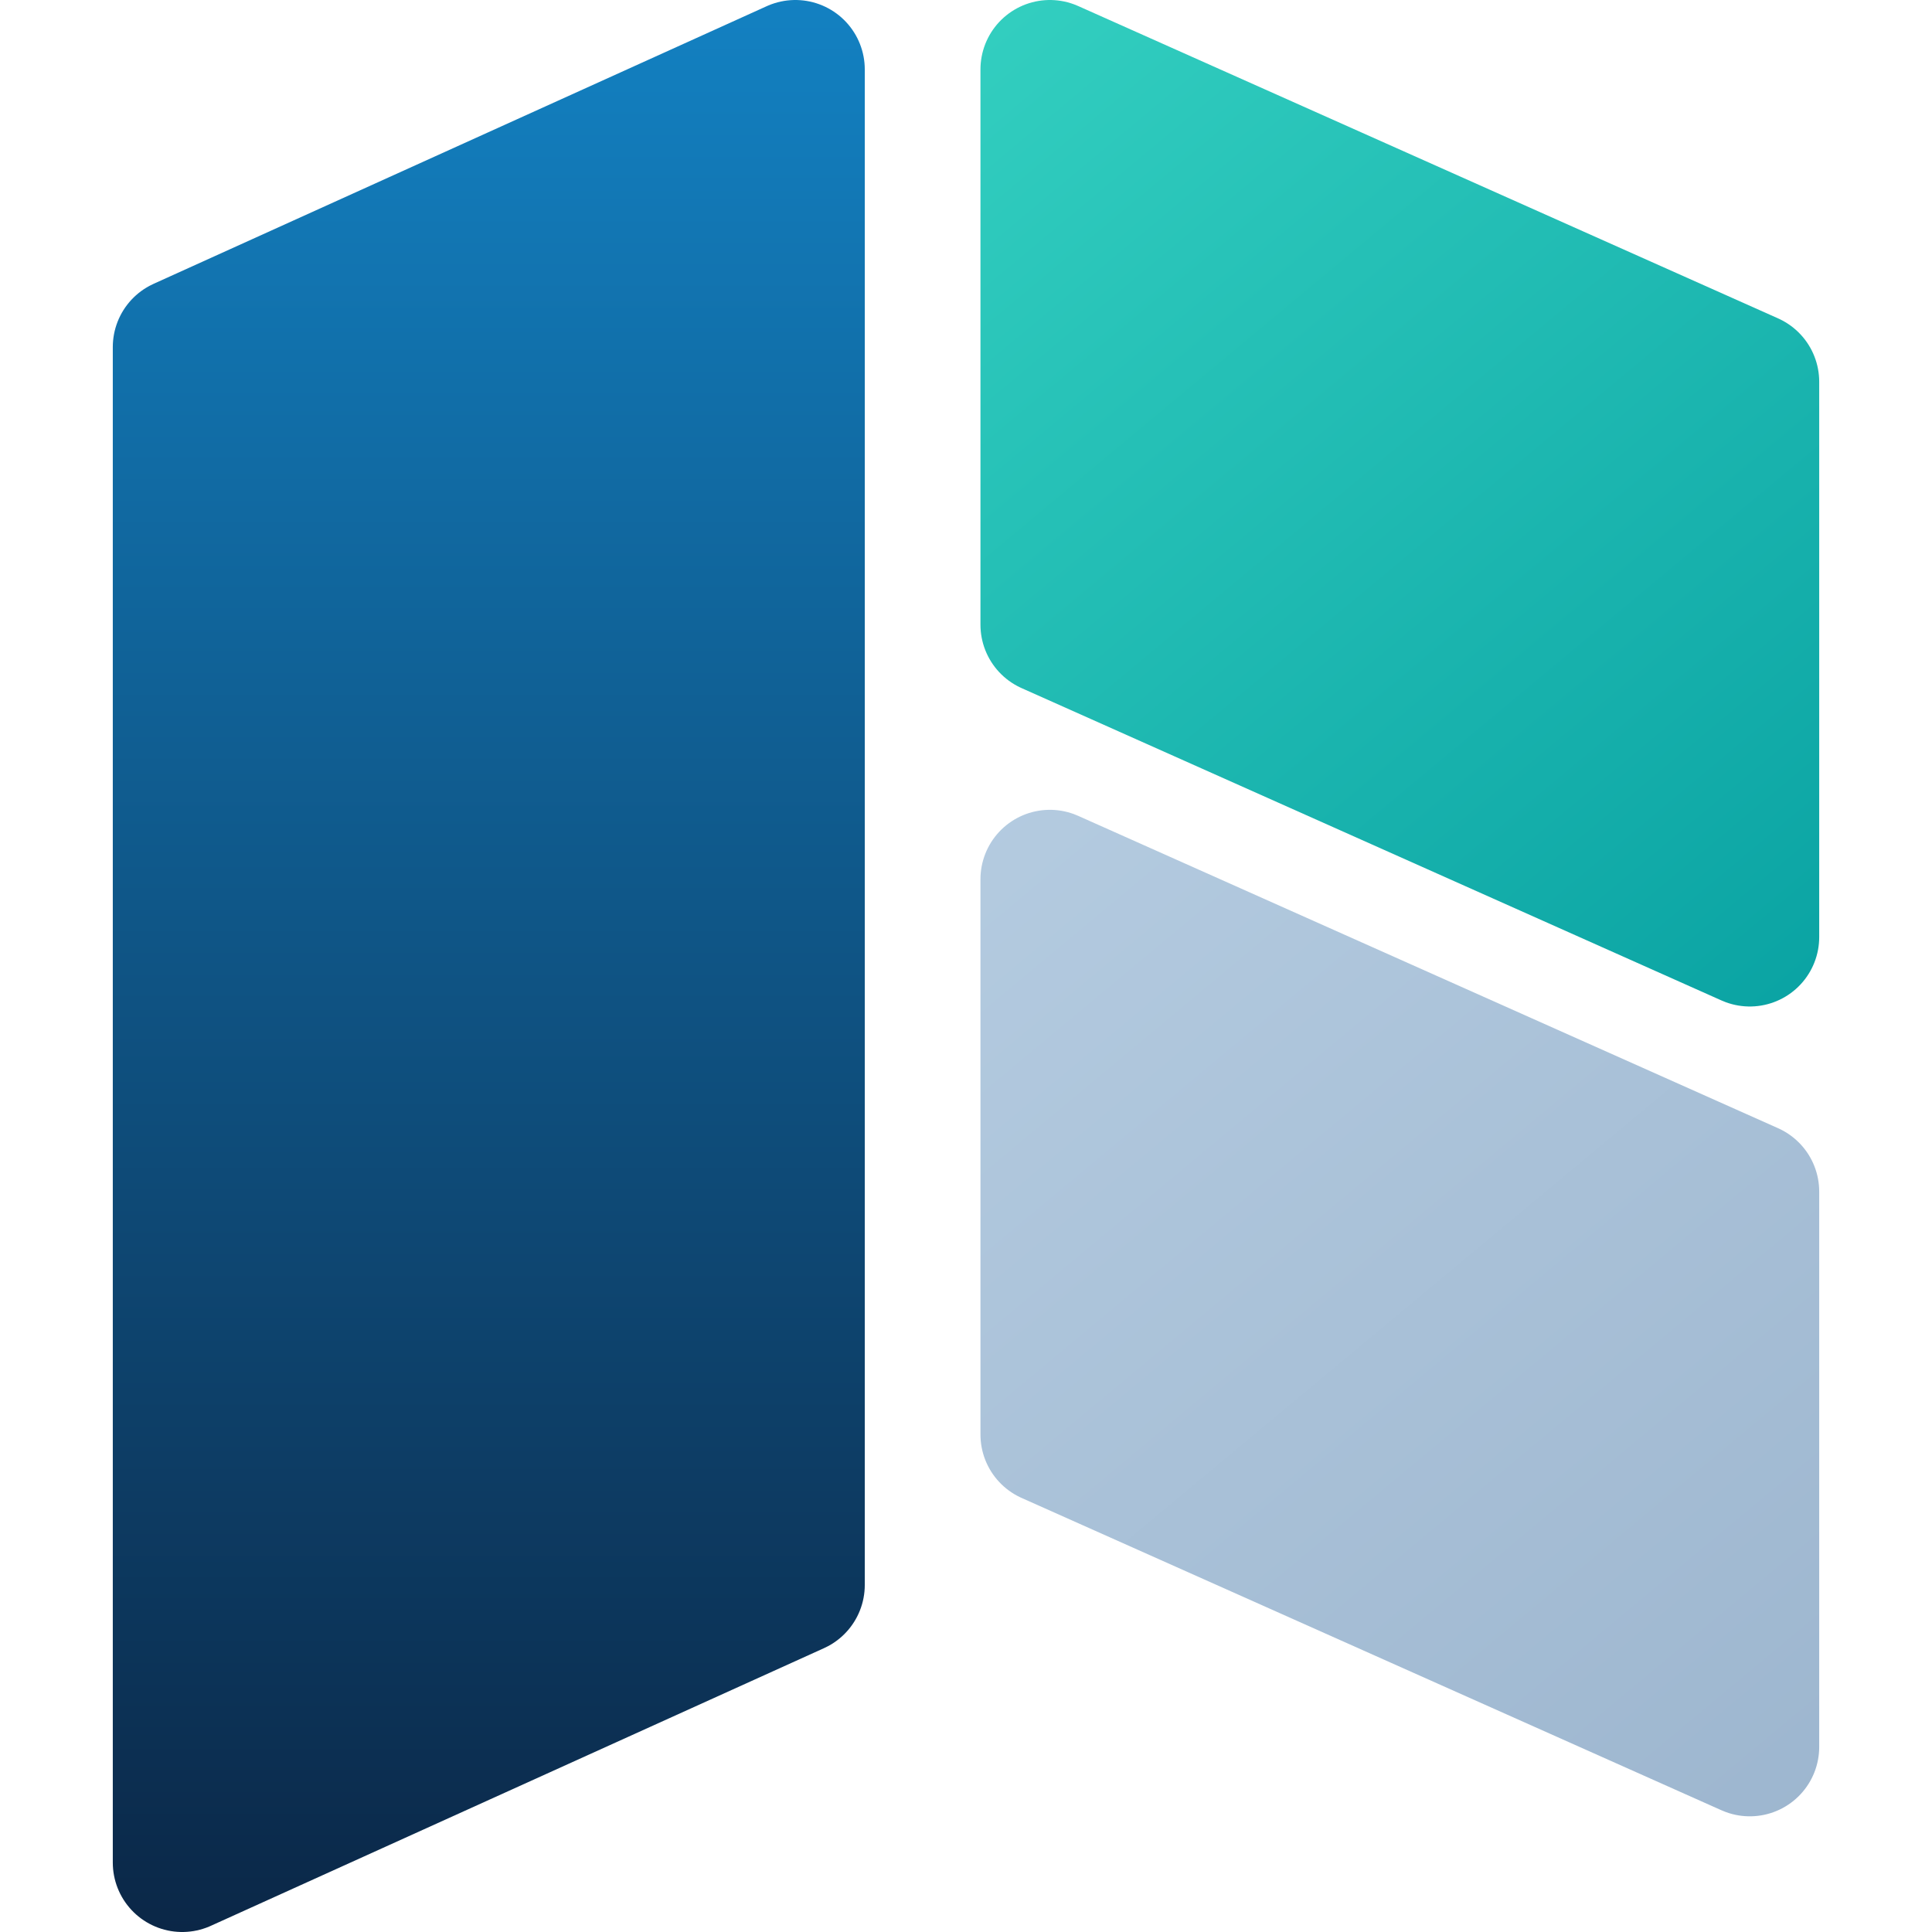
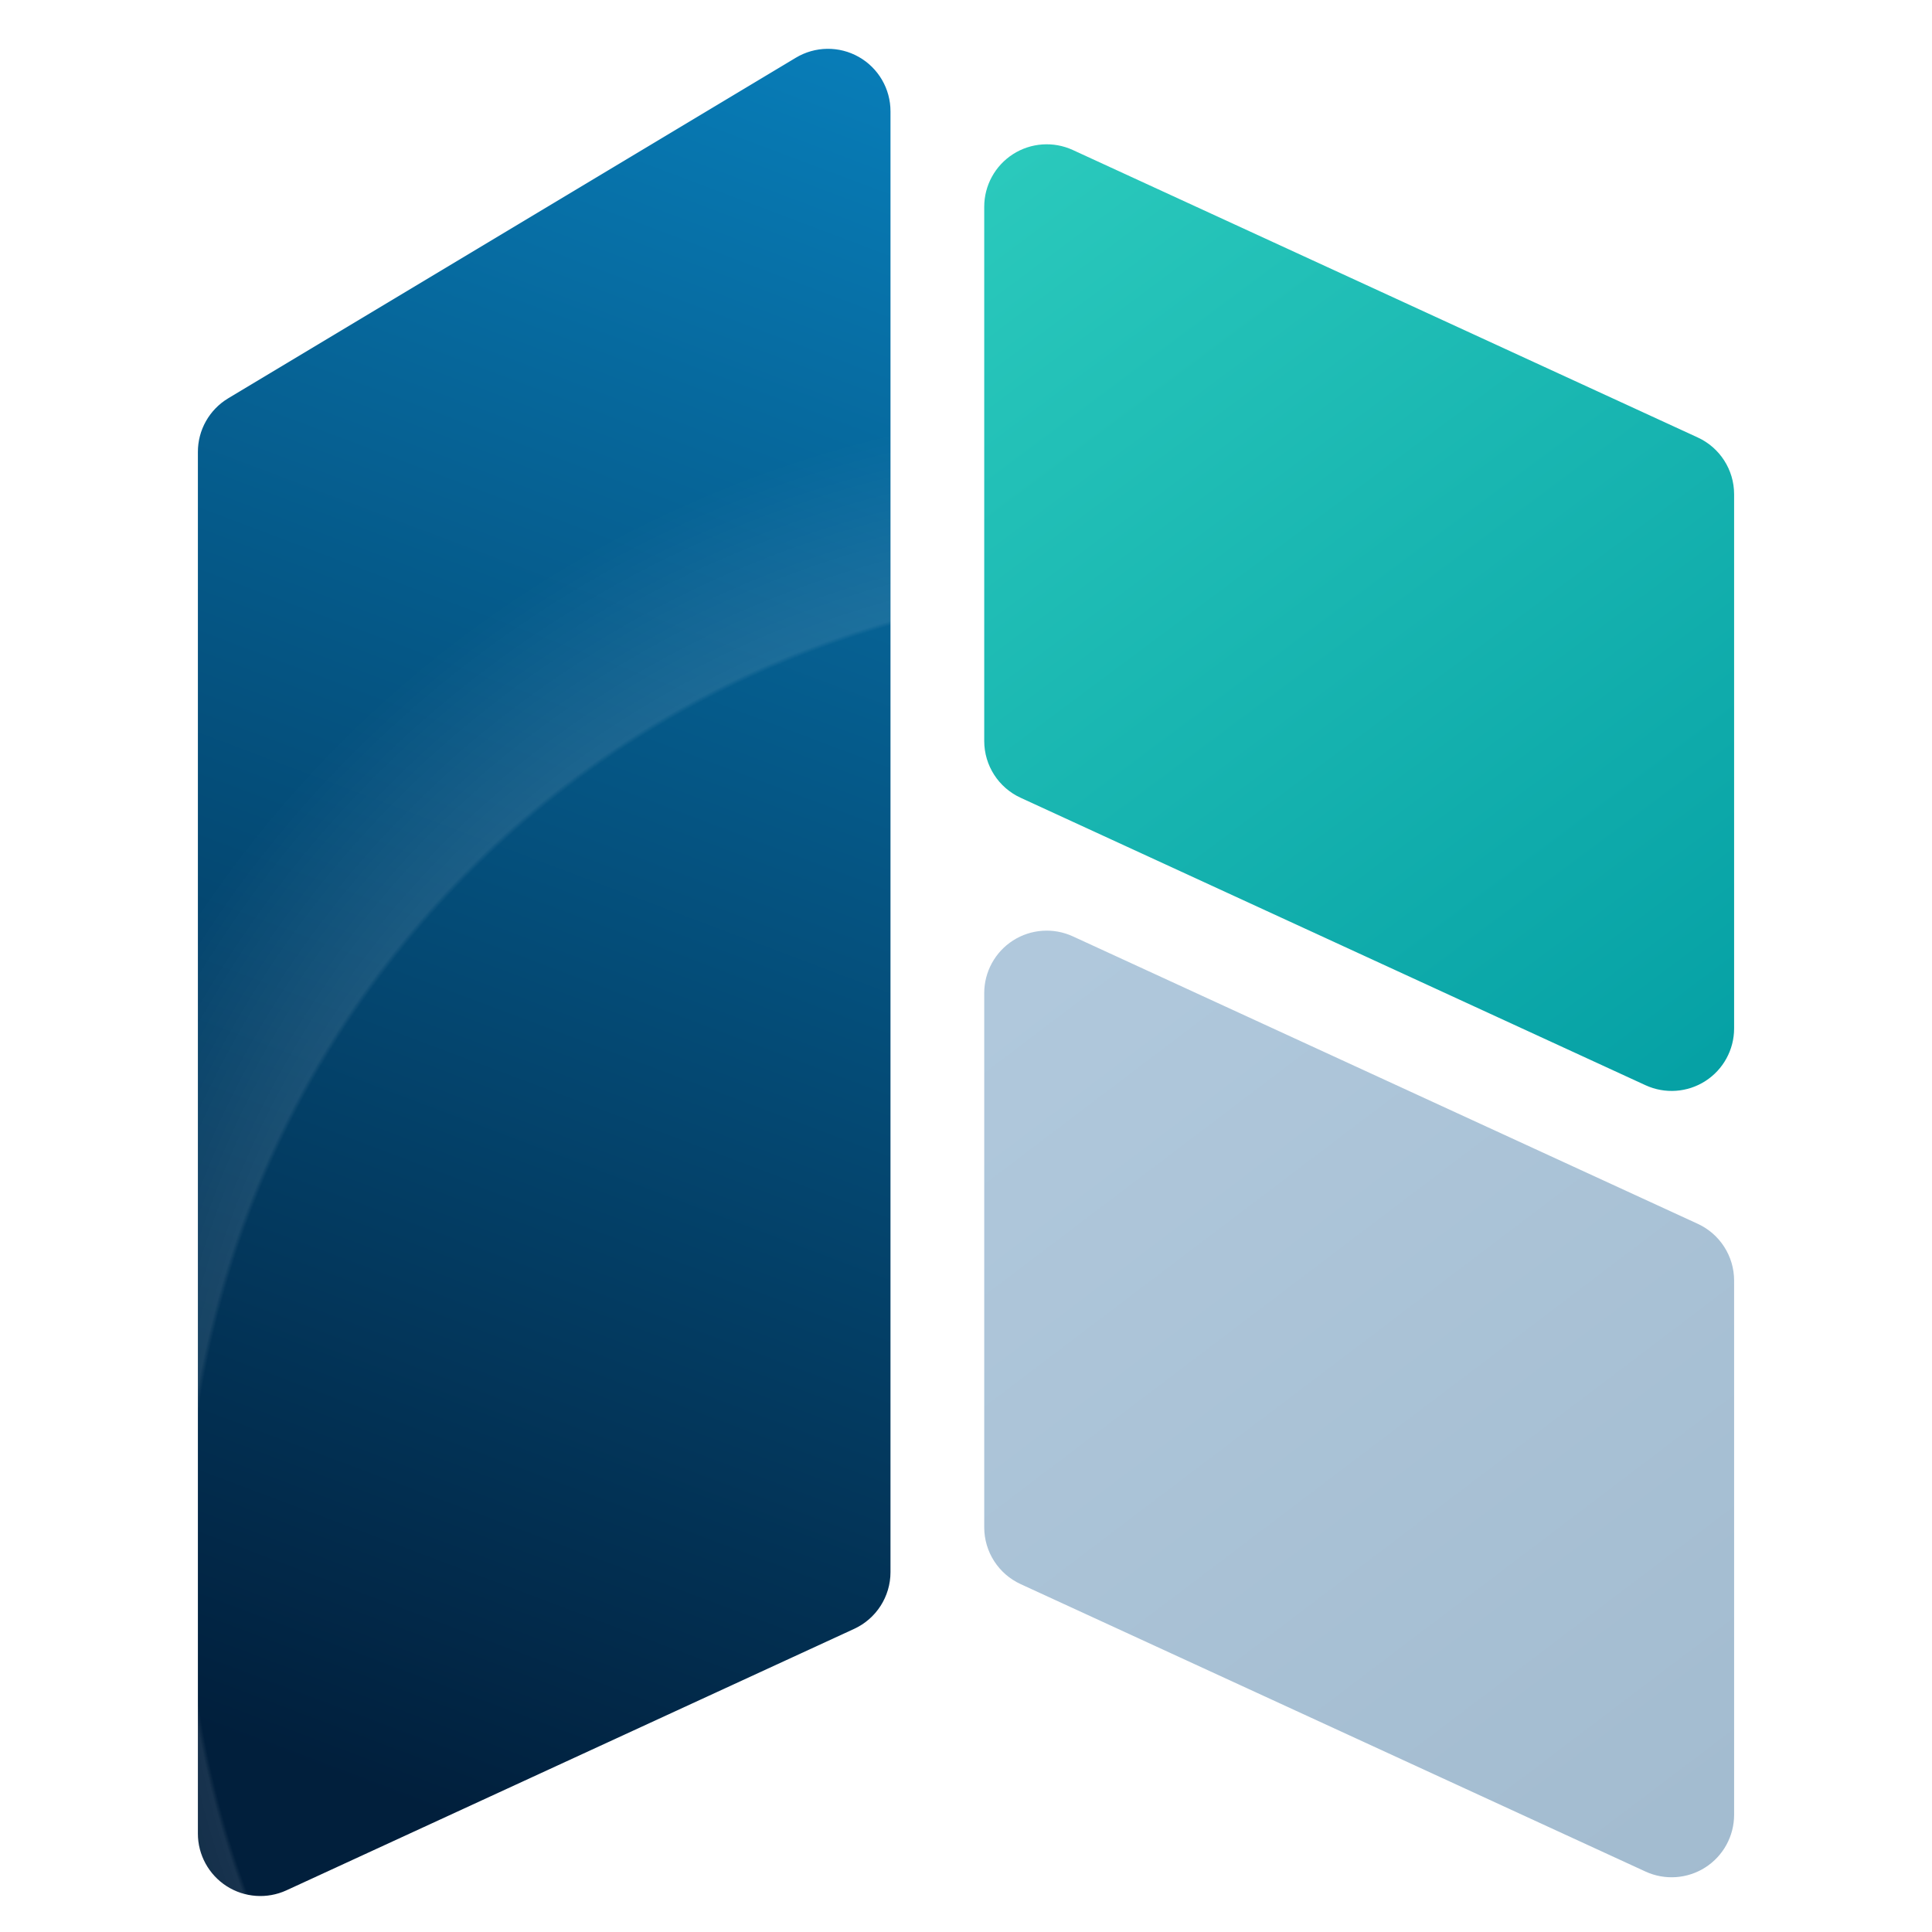
- <svg xmlns="http://www.w3.org/2000/svg" class="blade-logo blade-logo--mark" viewBox="-19.5 12 334 334" role="img" aria-label="blade">
+ <svg xmlns="http://www.w3.org/2000/svg" class="blade-logo blade-logo--mark" viewBox="-45 -34 371 371" role="img" aria-label="blade">
  <defs>
-     <linearGradient id="blade-t1" gradientUnits="userSpaceOnUse" x1="0" y1="0" x2="0" y2="346">
-       <stop offset="0" stop-color="#1384C6" />
-       <stop offset="1" stop-color="#0B2747" />
+     <linearGradient id="blade-t1" gradientUnits="userSpaceOnUse" x1="126" y1="-34" x2="0" y2="300">
+       <stop offset="0" stop-color="#0880BC" />
+       <stop offset="1" stop-color="#011F3C" />
    </linearGradient>
-     <linearGradient id="blade-t2" gradientUnits="userSpaceOnUse" x1="150" y1="12" x2="295" y2="186">
-       <stop offset="0" stop-color="#33CFC0" />
-       <stop offset="1" stop-color="#0AA3A3" />
+     <radialGradient id="blade-rim" gradientUnits="userSpaceOnUse" cx="177" cy="265" r="300">
+       <stop offset="0.62" stop-color="#fff" stop-opacity="0" />
+       <stop offset="0.623" stop-color="#fff" stop-opacity="0.09" />
+       <stop offset="0.74" stop-color="#fff" stop-opacity="0" />
+     </radialGradient>
+     <linearGradient id="blade-t2" gradientUnits="userSpaceOnUse" x1="144" y1="-13" x2="288" y2="180">
+       <stop offset="0" stop-color="#2CCBBD" />
+       <stop offset="1" stop-color="#049FA4" />
    </linearGradient>
-     <linearGradient id="blade-t3" gradientUnits="userSpaceOnUse" x1="150" y1="152" x2="295" y2="326">
-       <stop offset="0" stop-color="#B4CBE0" />
-       <stop offset="1" stop-color="#9DB6CF" />
+     <linearGradient id="blade-t3" gradientUnits="userSpaceOnUse" x1="144" y1="140" x2="288" y2="330">
+       <stop offset="0" stop-color="#B1C9DD" />
+       <stop offset="1" stop-color="#A2BBCF" />
    </linearGradient>
  </defs>
  <g class="blade-logo__mark">
-     <polygon class="blade-logo__tile blade-logo__tile--1" points="12,72 118,24 118,286 12,334" fill="url(#blade-t1)" stroke="url(#blade-t1)" stroke-width="24" stroke-linejoin="round" />
-     <polygon class="blade-logo__tile blade-logo__tile--2" points="162,24 283,78 283,174 162,120" fill="url(#blade-t2)" stroke="url(#blade-t2)" stroke-width="24" stroke-linejoin="round" />
-     <polygon class="blade-logo__tile blade-logo__tile--3" points="162,164 283,218 283,314 162,260" fill="url(#blade-t3)" stroke="url(#blade-t3)" stroke-width="24" stroke-linejoin="round" />
+     <g class="blade-logo__tile blade-logo__tile--1">
+       <path d="M-1.2,42.5L107.8,-22.9A12,12 0 0 1 126,-12.6L126,-12.6L126,267.9A12,12 0 0 1 119,278.8L119,278.8L10,329A12,12 0 0 1 -7,318.1L-7,318.1L-7,52.8A12,12 0 0 1 -1.2,42.5Z" fill="url(#blade-t1)" />
+       <path d="M-1.2,42.5L107.8,-22.9A12,12 0 0 1 126,-12.6L126,-12.6L126,267.9A12,12 0 0 1 119,278.8L119,278.8L10,329A12,12 0 0 1 -7,318.1L-7,318.1L-7,52.8A12,12 0 0 1 -1.2,42.5Z" fill="url(#blade-rim)" />
+     </g>
+     <path class="blade-logo__tile blade-logo__tile--2" d="M161,-5.2L281,50A12,12 0 0 1 288,60.9L288,60.9L288,163.5A12,12 0 0 1 271,174.4L271,174.4L151,119.2A12,12 0 0 1 144,108.3L144,108.3L144,5.7A12,12 0 0 1 161,-5.2Z" fill="url(#blade-t2)" />
+     <path class="blade-logo__tile blade-logo__tile--3" d="M161,145.8L281,201A12,12 0 0 1 288,211.9L288,211.9L288,314.5A12,12 0 0 1 271,325.4L271,325.4L151,270.2A12,12 0 0 1 144,259.3L144,259.3L144,156.7A12,12 0 0 1 161,145.8Z" fill="url(#blade-t3)" />
  </g>
</svg>
